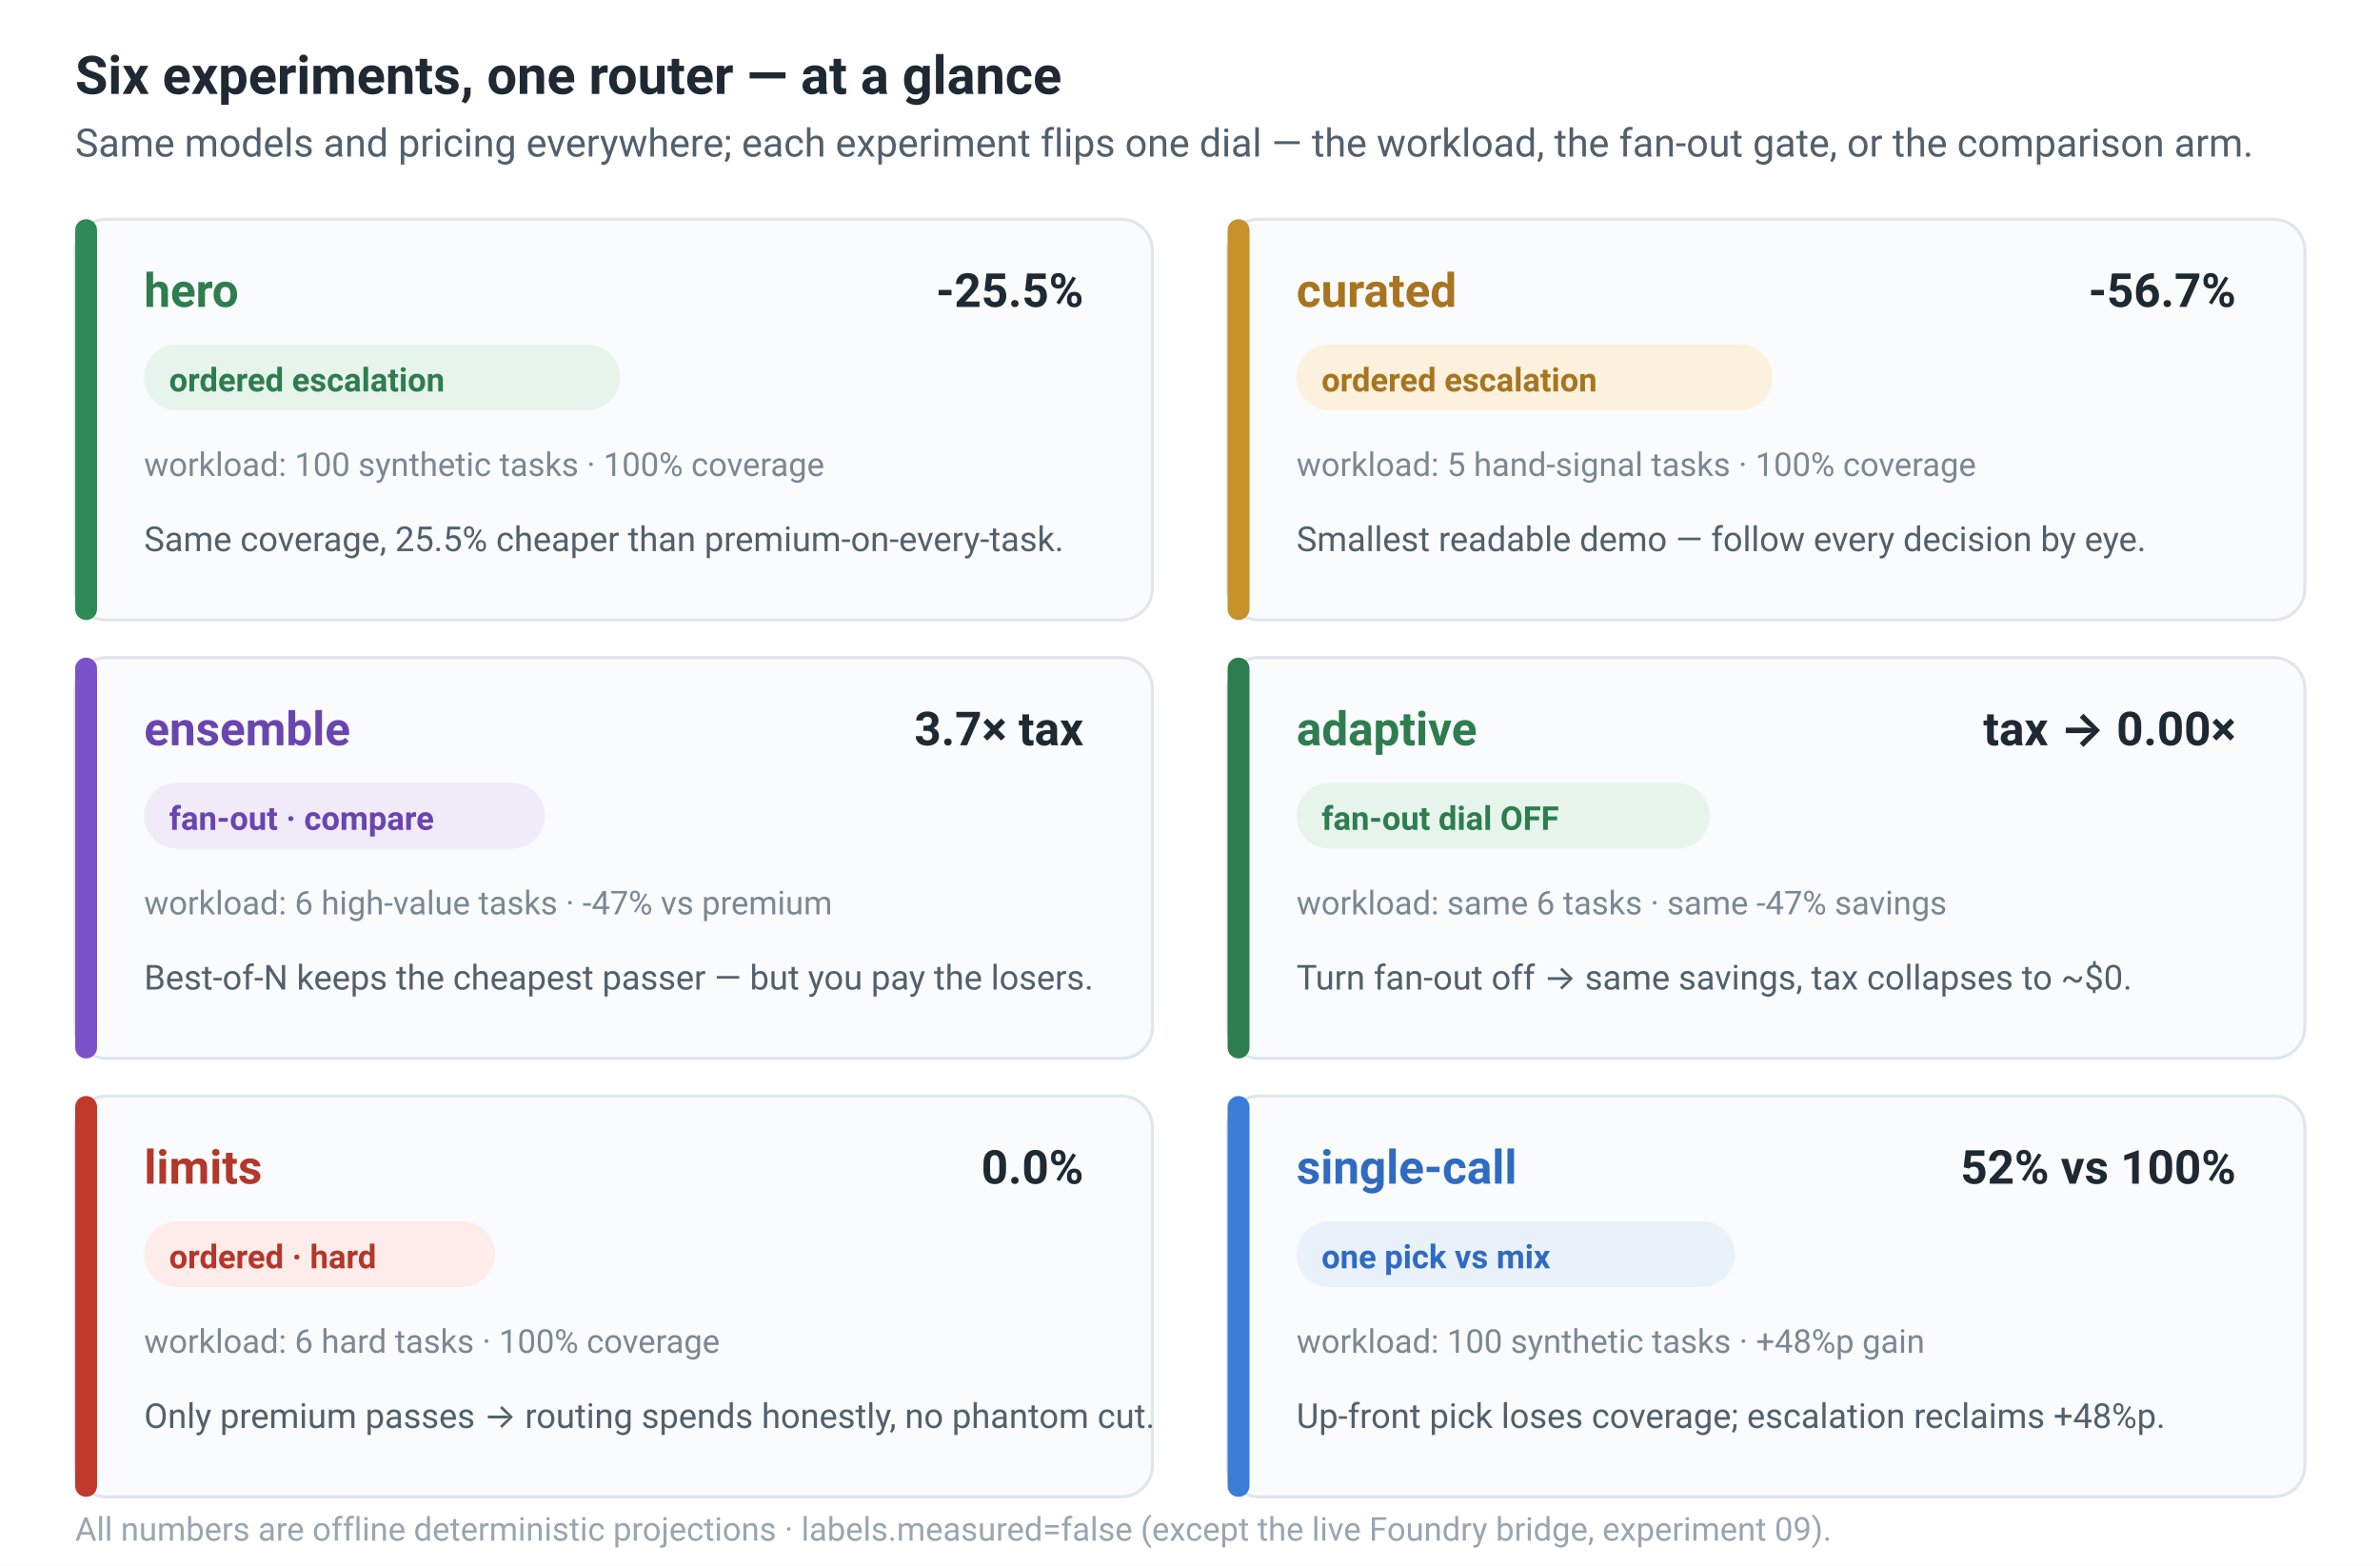
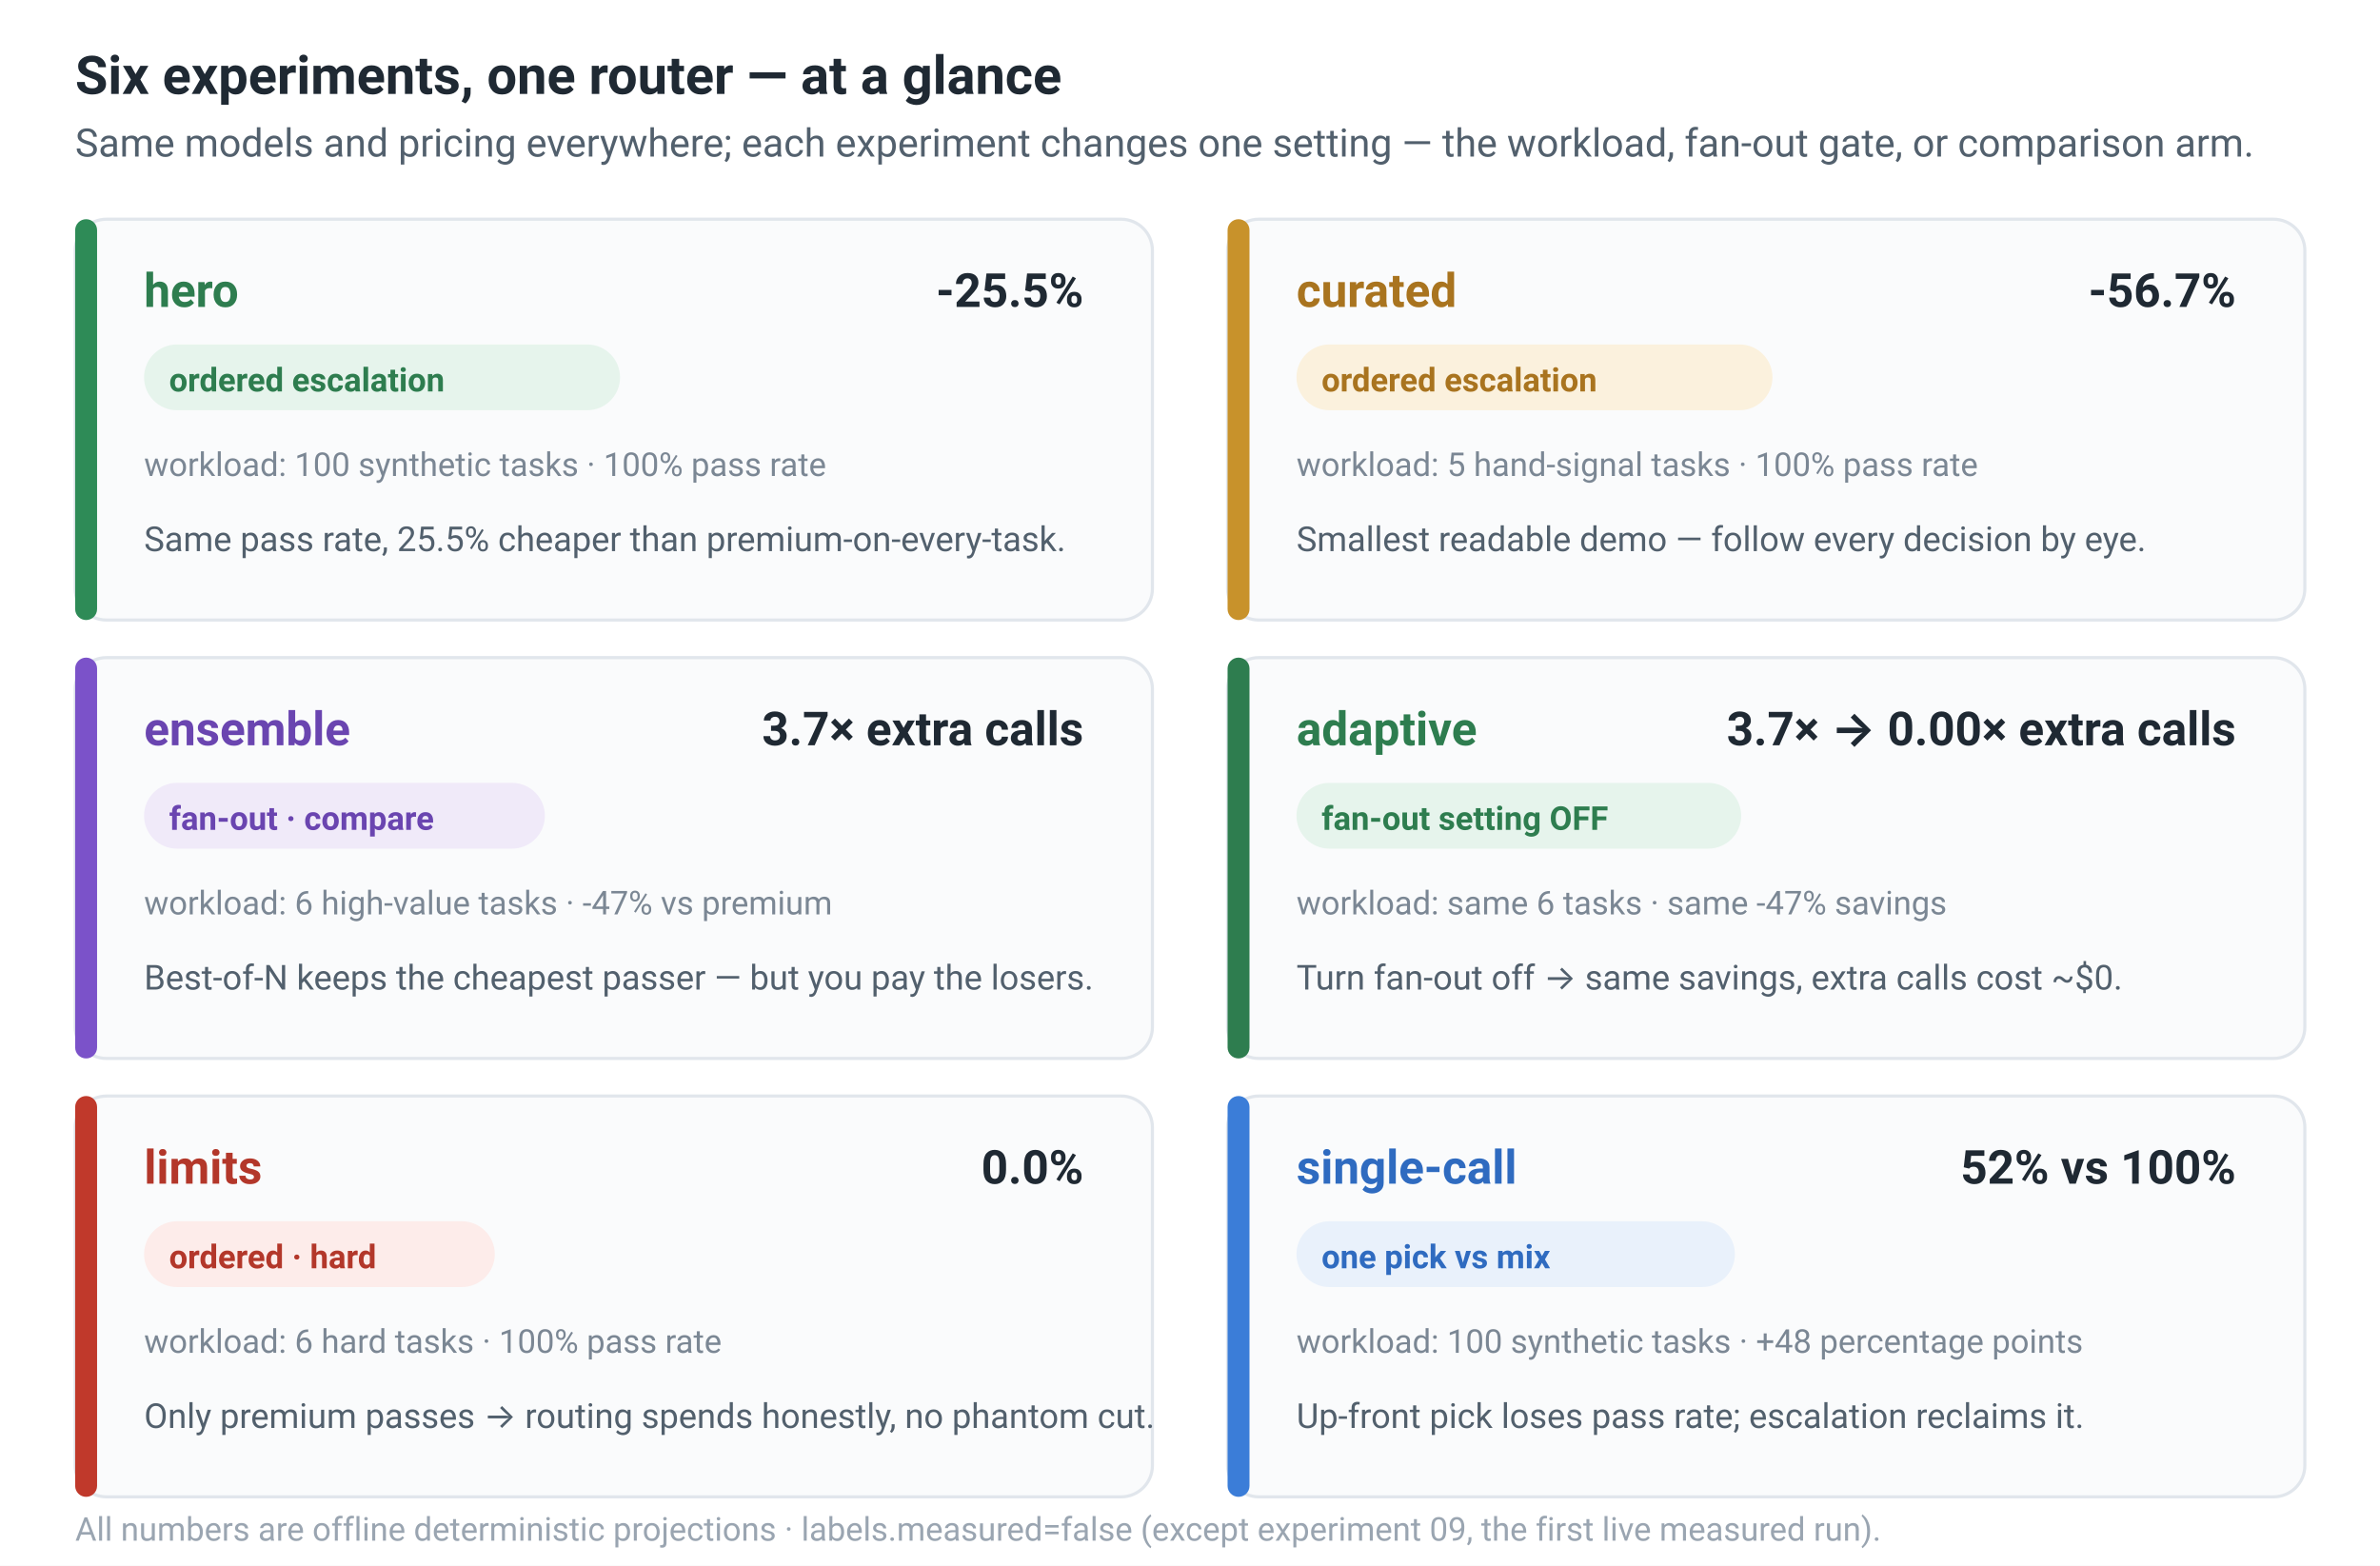
<svg xmlns="http://www.w3.org/2000/svg" width="760" height="500" viewBox="0 0 760 500" font-family="-apple-system, BlinkMacSystemFont, 'Segoe UI', Roboto, sans-serif" role="img" aria-label="Six experiments at a glance: hero and curated use ordered escalation, ensemble uses fan-out, adaptive turns fan-out off, limits shows the honest floor, single-call compares one up-front pick to the escalating mix">
  <rect x="0" y="0" width="760" height="500" fill="#ffffff" />
  <text x="24" y="30" font-size="17" font-weight="700" fill="#1f2933">Six experiments, one router — at a glance</text>
-   <text x="24" y="50" font-size="12.5" fill="#52606d">Same models and pricing everywhere; each experiment flips one dial — the workload, the fan-out gate, or the comparison arm.</text>
+   <text x="24" y="50" font-size="12.5" fill="#52606d">Same models and pricing everywhere; each experiment changes one setting — the workload, fan-out gate, or comparison arm.</text>
  <g>
    <rect x="24" y="70" width="344" height="128" rx="10" fill="#fafbfc" stroke="#e1e6ec" />
    <rect x="24" y="70" width="7" height="128" rx="3.5" fill="#2e8b57" />
    <text x="46" y="98" font-size="15" font-weight="700" fill="#2e7d4f">hero</text>
    <text x="346" y="98" font-size="15" font-weight="700" fill="#1f2933" text-anchor="end">-25.5%</text>
    <rect x="46" y="110" width="152" height="21" rx="10.5" fill="#e6f4ec" />
    <text x="54" y="125" font-size="10.5" font-weight="700" fill="#2e7d4f">ordered escalation</text>
-     <text x="46" y="152" font-size="10.5" fill="#7b8794">workload: 100 synthetic tasks · 100% coverage</text>
-     <text x="46" y="176" font-size="11" fill="#52606d">Same coverage, 25.5% cheaper than premium-on-every-task.</text>
+     <text x="46" y="152" font-size="10.5" fill="#7b8794">workload: 100 synthetic tasks · 100% pass rate</text>
+     <text x="46" y="176" font-size="11" fill="#52606d">Same pass rate, 25.5% cheaper than premium-on-every-task.</text>
  </g>
  <g>
    <rect x="392" y="70" width="344" height="128" rx="10" fill="#fafbfc" stroke="#e1e6ec" />
    <rect x="392" y="70" width="7" height="128" rx="3.5" fill="#c8922b" />
    <text x="414" y="98" font-size="15" font-weight="700" fill="#a9741f">curated</text>
    <text x="714" y="98" font-size="15" font-weight="700" fill="#1f2933" text-anchor="end">-56.7%</text>
    <rect x="414" y="110" width="152" height="21" rx="10.5" fill="#fbf1dd" />
    <text x="422" y="125" font-size="10.5" font-weight="700" fill="#a9741f">ordered escalation</text>
-     <text x="414" y="152" font-size="10.5" fill="#7b8794">workload: 5 hand-signal tasks · 100% coverage</text>
+     <text x="414" y="152" font-size="10.5" fill="#7b8794">workload: 5 hand-signal tasks · 100% pass rate</text>
    <text x="414" y="176" font-size="11" fill="#52606d">Smallest readable demo — follow every decision by eye.</text>
  </g>
  <g>
    <rect x="24" y="210" width="344" height="128" rx="10" fill="#fafbfc" stroke="#e1e6ec" />
    <rect x="24" y="210" width="7" height="128" rx="3.5" fill="#7b52c9" />
    <text x="46" y="238" font-size="15" font-weight="700" fill="#6a45b0">ensemble</text>
-     <text x="346" y="238" font-size="15" font-weight="700" fill="#1f2933" text-anchor="end">3.7× tax</text>
+     <text x="346" y="238" font-size="15" font-weight="700" fill="#1f2933" text-anchor="end">3.7× extra calls</text>
    <rect x="46" y="250" width="128" height="21" rx="10.5" fill="#f0eaf9" />
    <text x="54" y="265" font-size="10.5" font-weight="700" fill="#6a45b0">fan-out · compare</text>
    <text x="46" y="292" font-size="10.5" fill="#7b8794">workload: 6 high-value tasks · -47% vs premium</text>
    <text x="46" y="316" font-size="11" fill="#52606d">Best-of-N keeps the cheapest passer — but you pay the losers.</text>
  </g>
  <g>
    <rect x="392" y="210" width="344" height="128" rx="10" fill="#fafbfc" stroke="#e1e6ec" />
    <rect x="392" y="210" width="7" height="128" rx="3.5" fill="#2e7d4f" />
    <text x="414" y="238" font-size="15" font-weight="700" fill="#2e7d4f">adaptive</text>
-     <text x="714" y="238" font-size="15" font-weight="700" fill="#1f2933" text-anchor="end">tax → 0.00×</text>
-     <rect x="414" y="250" width="132" height="21" rx="10.5" fill="#e6f4ec" />
-     <text x="422" y="265" font-size="10.5" font-weight="700" fill="#2e7d4f">fan-out dial OFF</text>
+     <text x="714" y="238" font-size="15" font-weight="700" fill="#1f2933" text-anchor="end">3.7× → 0.00× extra calls</text>
+     <rect x="414" y="250" width="142" height="21" rx="10.5" fill="#e6f4ec" />
+     <text x="422" y="265" font-size="10.5" font-weight="700" fill="#2e7d4f">fan-out setting OFF</text>
    <text x="414" y="292" font-size="10.5" fill="#7b8794">workload: same 6 tasks · same -47% savings</text>
-     <text x="414" y="316" font-size="11" fill="#52606d">Turn fan-out off → same savings, tax collapses to ~$0.</text>
+     <text x="414" y="316" font-size="11" fill="#52606d">Turn fan-out off → same savings, extra calls cost ~$0.</text>
  </g>
  <g>
    <rect x="24" y="350" width="344" height="128" rx="10" fill="#fafbfc" stroke="#e1e6ec" />
    <rect x="24" y="350" width="7" height="128" rx="3.5" fill="#c0392b" />
    <text x="46" y="378" font-size="15" font-weight="700" fill="#b3372a">limits</text>
    <text x="346" y="378" font-size="15" font-weight="700" fill="#1f2933" text-anchor="end">0.0%</text>
    <rect x="46" y="390" width="112" height="21" rx="10.5" fill="#fdecea" />
    <text x="54" y="405" font-size="10.5" font-weight="700" fill="#b3372a">ordered · hard</text>
-     <text x="46" y="432" font-size="10.5" fill="#7b8794">workload: 6 hard tasks · 100% coverage</text>
+     <text x="46" y="432" font-size="10.5" fill="#7b8794">workload: 6 hard tasks · 100% pass rate</text>
    <text x="46" y="456" font-size="11" fill="#52606d">Only premium passes → routing spends honestly, no phantom cut.</text>
  </g>
  <g>
    <rect x="392" y="350" width="344" height="128" rx="10" fill="#fafbfc" stroke="#e1e6ec" />
    <rect x="392" y="350" width="7" height="128" rx="3.5" fill="#3b7dd8" />
    <text x="414" y="378" font-size="15" font-weight="700" fill="#2f6bc0">single-call</text>
    <text x="714" y="378" font-size="15" font-weight="700" fill="#1f2933" text-anchor="end">52% vs 100%</text>
    <rect x="414" y="390" width="140" height="21" rx="10.5" fill="#e9f1fb" />
    <text x="422" y="405" font-size="10.5" font-weight="700" fill="#2f6bc0">one pick vs mix</text>
-     <text x="414" y="432" font-size="10.5" fill="#7b8794">workload: 100 synthetic tasks · +48%p gain</text>
-     <text x="414" y="456" font-size="11" fill="#52606d">Up-front pick loses coverage; escalation reclaims +48%p.</text>
+     <text x="414" y="432" font-size="10.5" fill="#7b8794">workload: 100 synthetic tasks · +48 percentage points</text>
+     <text x="414" y="456" font-size="11" fill="#52606d">Up-front pick loses pass rate; escalation reclaims it.</text>
  </g>
-   <text x="24" y="492" font-size="10.5" fill="#9aa5b1">All numbers are offline deterministic projections · labels.measured=false (except the live Foundry bridge, experiment 09).</text>
+   <text x="24" y="492" font-size="10.5" fill="#9aa5b1">All numbers are offline deterministic projections · labels.measured=false (except experiment 09, the first live measured run).</text>
</svg>
